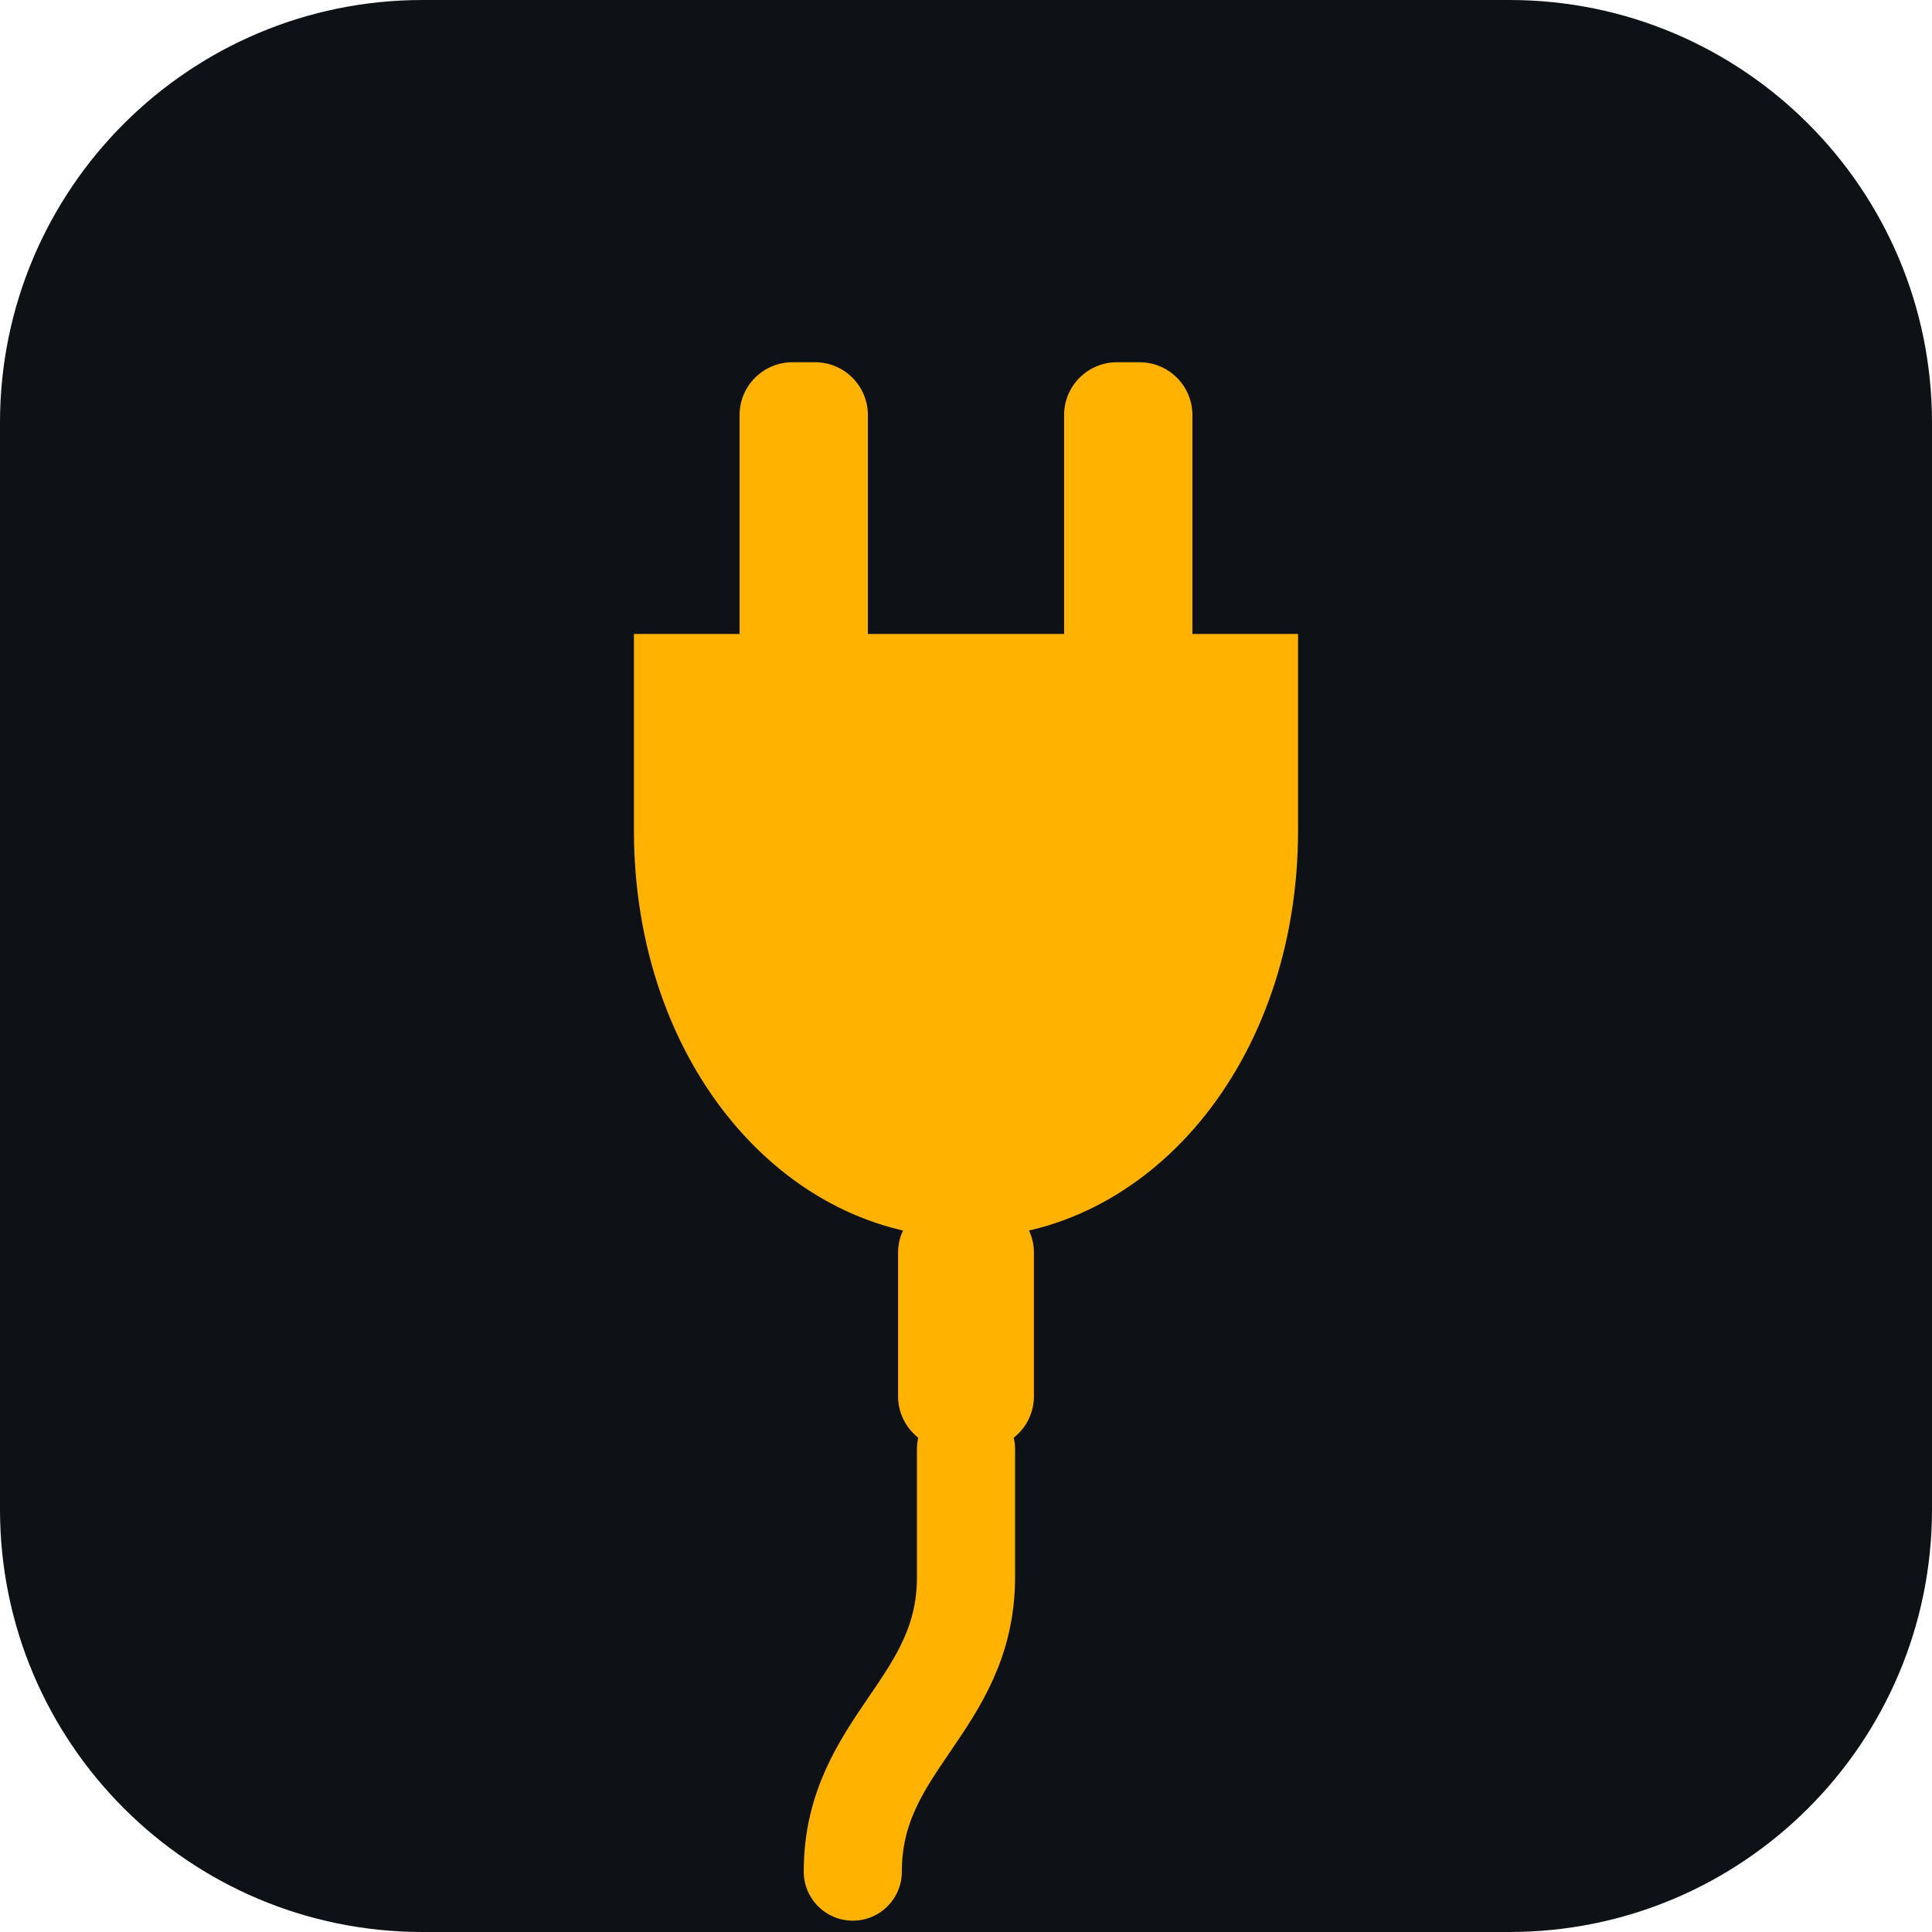
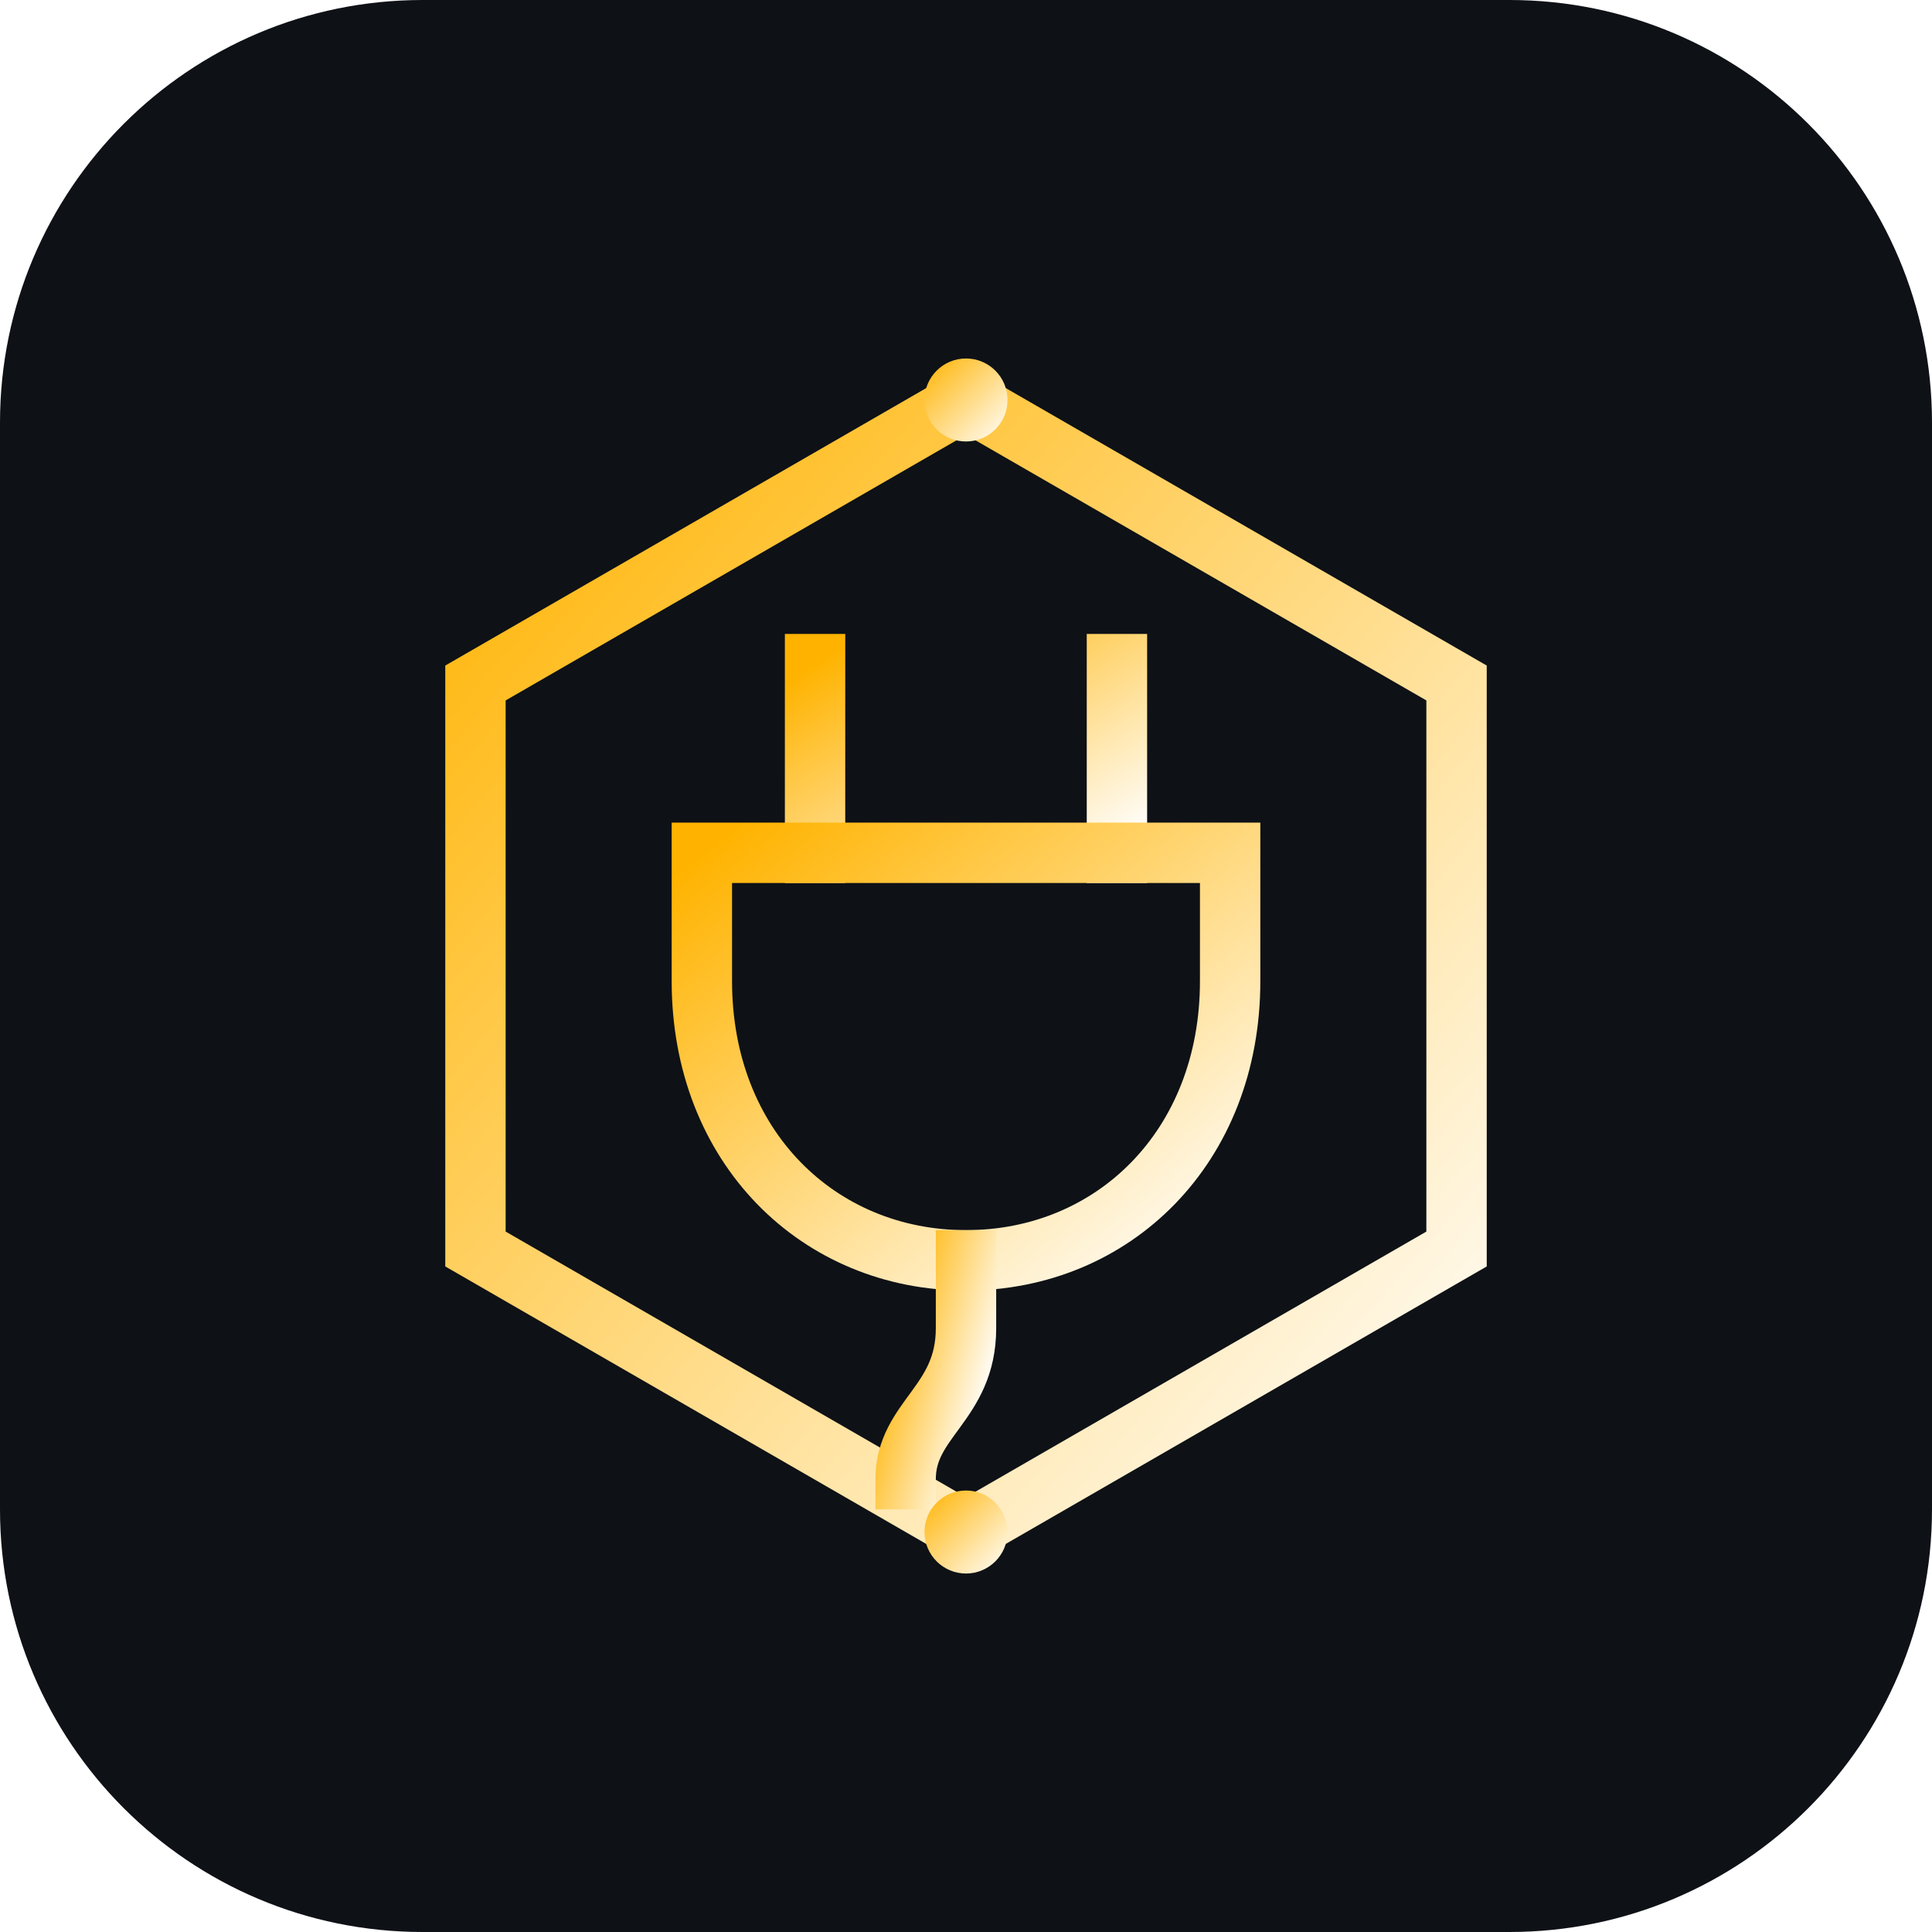
<svg xmlns="http://www.w3.org/2000/svg" viewBox="0 0 512 512">
+   <defs>
+     <linearGradient id="g" x1="0" y1="0" x2="1" y2="1">
+       <stop offset="0" stop-color="#FFB300" />
+       <stop offset="1" stop-color="#FFFFFF" />
+     </linearGradient>
+   </defs>
  <rect width="512" height="512" rx="112" fill="#0E1116" />
-   <g fill="#FFB300">
-     <rect x="196" y="96" width="34" height="92" rx="14" />
-     <rect x="282" y="96" width="34" height="92" rx="14" />
-     <path d="M168 168 h176 v52 c0 62 -40 108 -88 108 s-88 -46 -88 -108 z" />
+   <g fill="none" stroke="url(#g)" stroke-width="16" stroke-linecap="square" stroke-linejoin="miter">
+     <path d="M256 106l130 75v150l-130 75-130-75V181z" />
+     <path d="M216 176v50M296 176v50" />
+     <path d="M186 226h140v34c0 44-31 74-70 74s-70-30-70-74z" />
+     <path d="M256 334v18c0 20-16 24-16 40" />
  </g>
-   <rect x="238" y="318" width="36" height="66" rx="14" fill="#FFB300" />
-   <path d="M256 384 v34 c0 34 -30 44 -30 78" fill="none" stroke="#FFB300" stroke-width="26" stroke-linecap="round" />
+   <circle cx="256" cy="106" r="11" fill="url(#g)" />
+   <circle cx="256" cy="406" r="11" fill="url(#g)" />
</svg>
